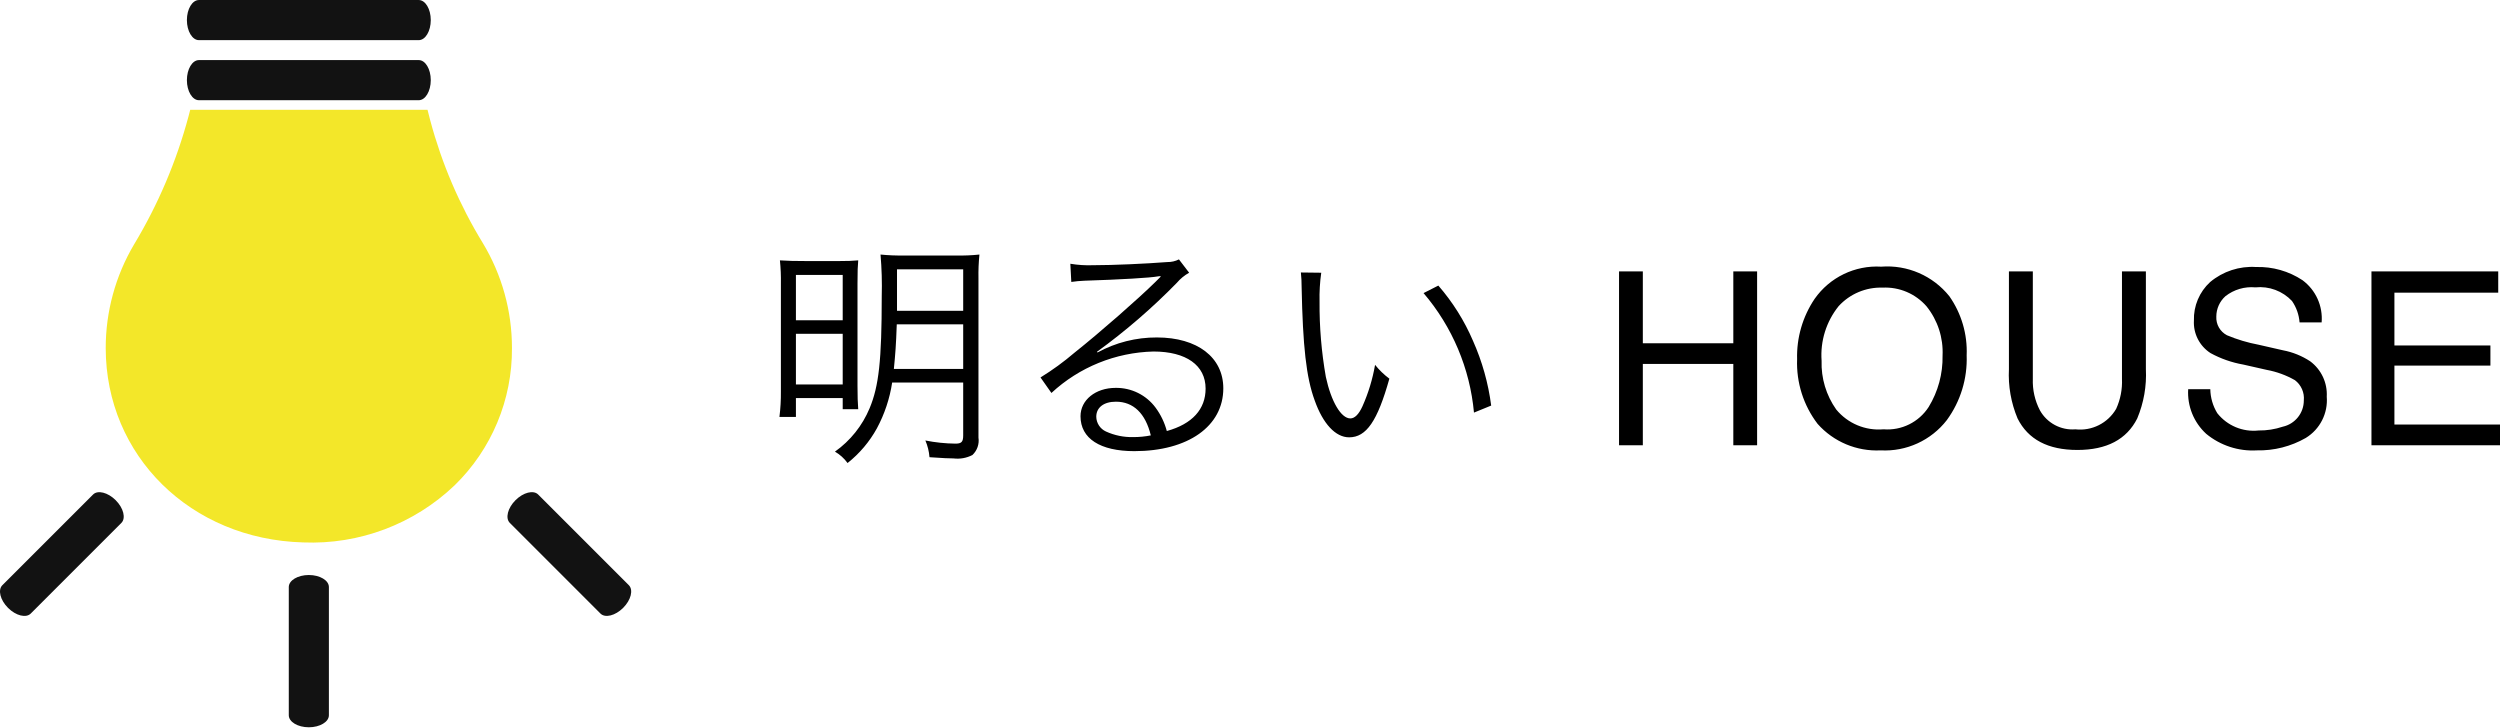
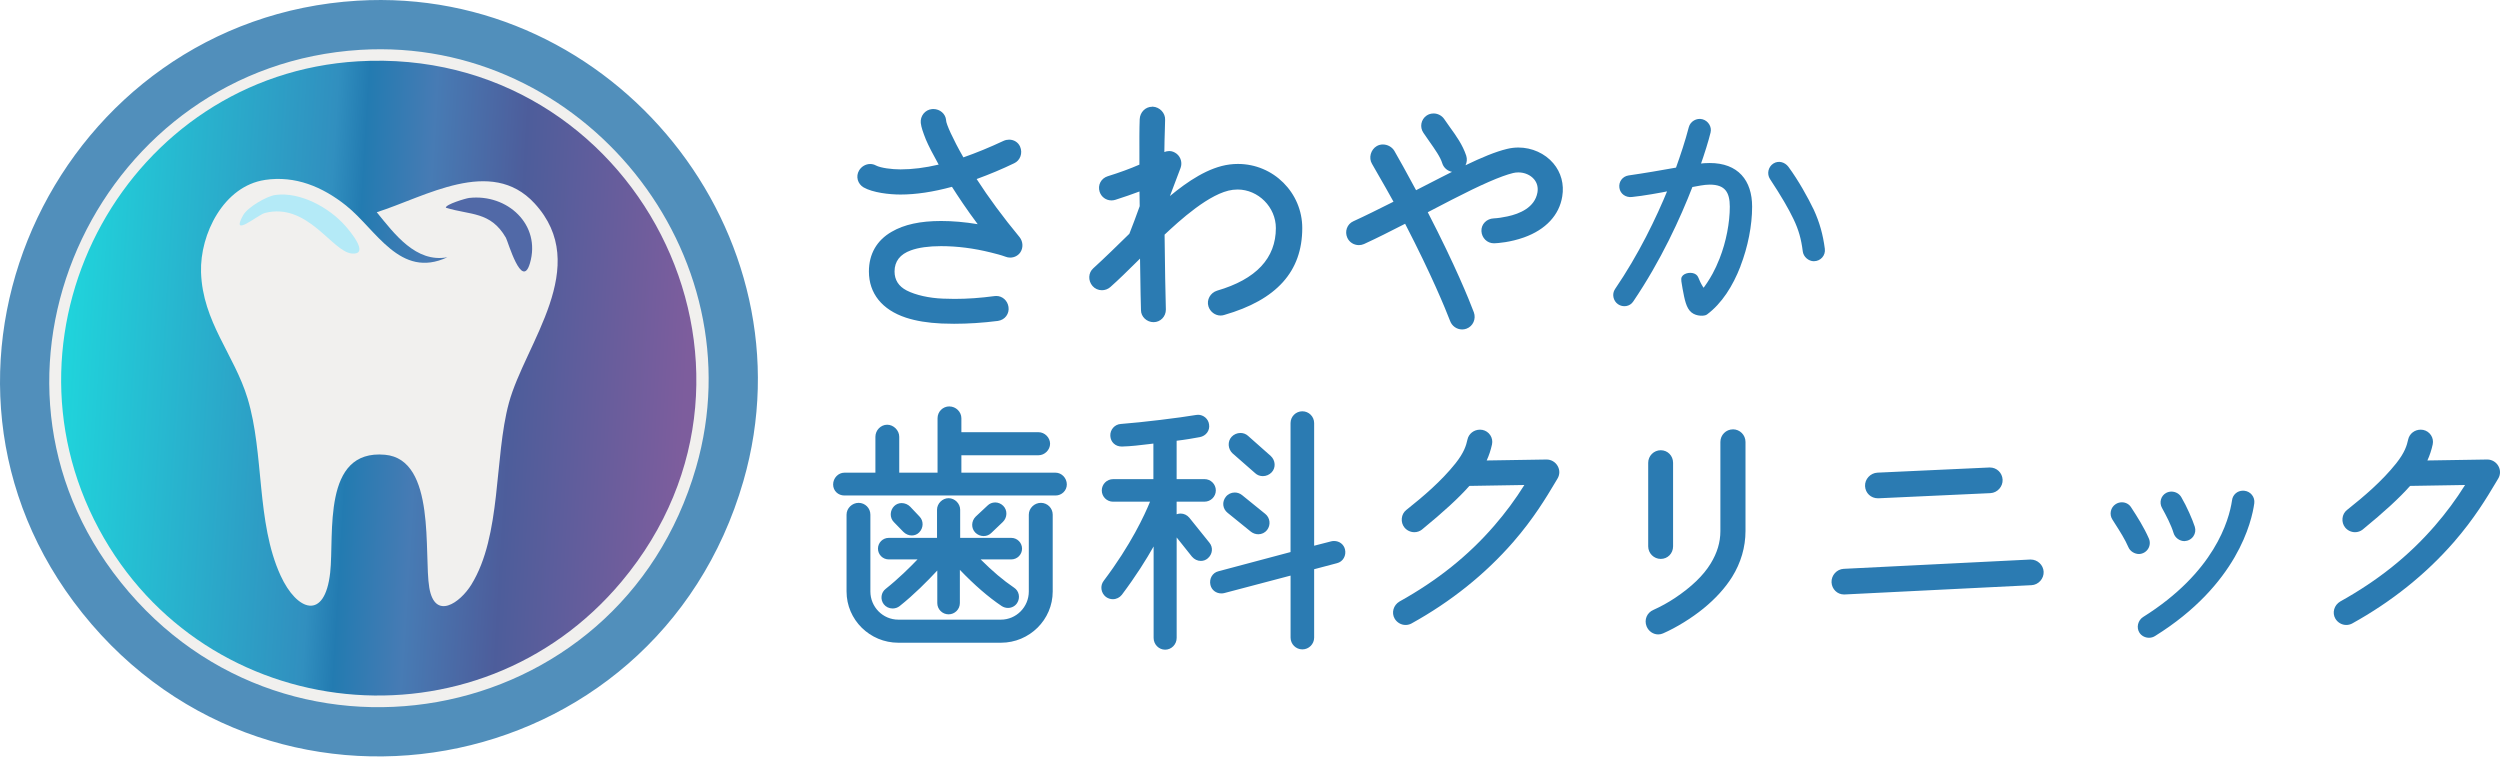
- <svg xmlns="http://www.w3.org/2000/svg" id="グループ_42" data-name="グループ 42" width="206.252" height="60" viewBox="0 0 206.252 60">
-   <g id="グループ_41" data-name="グループ 41" transform="translate(0)">
-     <g id="グループ_36" data-name="グループ 36" transform="translate(15.419 4.957)">
-       <path id="パス_27" data-name="パス 27" d="M42.591,20.667H60.725c.549,0,.993.741.993,1.655s-.444,1.655-.993,1.655H42.591c-.548,0-.993-.741-.993-1.655S42.043,20.667,42.591,20.667Z" transform="translate(-41.598 -20.667)" fill="#121212" />
-     </g>
-     <g id="グループ_37" data-name="グループ 37" transform="translate(15.419)">
-       <path id="パス_28" data-name="パス 28" d="M42.591,11.9H60.725c.549,0,.993.741.993,1.655s-.444,1.655-.993,1.655H42.591c-.548,0-.993-.741-.993-1.655S42.043,11.9,42.591,11.9Z" transform="translate(-41.598 -11.898)" fill="#121212" />
-     </g>
-     <path id="パス_29" data-name="パス 29" d="M36.722,29.4l-.136.523A41.073,41.073,0,0,1,32.093,40.5a16.744,16.744,0,0,0-2.342,8.569c.011,8.877,7.011,15.766,16.284,16.021a17.074,17.074,0,0,0,12.5-4.71A15.656,15.656,0,0,0,63.266,49.05a16.733,16.733,0,0,0-2.4-8.651A38.316,38.316,0,0,1,56.526,30.28L56.3,29.4" transform="translate(-21.029 -20.34)" fill="#f3e729" />
-     <g id="グループ_38" data-name="グループ 38" transform="translate(23.825 47.439)">
-       <path id="パス_30" data-name="パス 30" d="M58.121,99.782c.915,0,1.655.444,1.655.993v10.576c0,.548-.741.993-1.655.993s-1.654-.445-1.654-.993V100.775C56.466,100.226,57.208,99.782,58.121,99.782Z" transform="translate(-56.467 -99.782)" fill="#121212" />
-     </g>
-     <g id="グループ_39" data-name="グループ 39" transform="translate(0 40.605)">
-       <path id="パス_31" data-name="パス 31" d="M23.868,88.356c.647.647.856,1.485.469,1.873l-7.478,7.478c-.388.388-1.226.178-1.873-.468s-.855-1.484-.468-1.872L22,87.888C22.383,87.5,23.222,87.71,23.868,88.356Z" transform="translate(-14.323 -87.693)" fill="#121212" />
-     </g>
-     <g id="グループ_40" data-name="グループ 40" transform="translate(41.866 40.604)">
-       <path id="パス_32" data-name="パス 32" d="M89.043,88.356c.647-.647,1.485-.856,1.872-.468l7.479,7.479c.388.388.179,1.226-.469,1.872s-1.484.855-1.872.468l-7.478-7.479C88.187,89.84,88.4,89,89.043,88.356Z" transform="translate(-88.381 -87.693)" fill="#121212" />
-     </g>
-     <path id="パス_33" data-name="パス 33" d="M59.393,29.4" transform="translate(-33.914 -19.504)" fill="#231815" />
+ <svg xmlns="http://www.w3.org/2000/svg" id="_レイヤー_2" data-name="レイヤー 2" viewBox="0 0 761.56 230.43">
+   <defs>
+     <linearGradient id="_名称未設定グラデーション_2" x1="20.47" x2="208.59" y1="109.5" y2="120.78" data-name="名称未設定グラデーション 2" gradientUnits="userSpaceOnUse">
+       <stop offset="0" stop-color="#20d3db" />
+       <stop offset=".41" stop-color="#318fbf" />
+       <stop offset=".46" stop-color="#237bb1" />
+       <stop offset=".57" stop-color="#477bb4" />
+       <stop offset=".72" stop-color="#4d5d9b" />
+       <stop offset="1" stop-color="#7d5d9d" />
+     </linearGradient>
+     <style>.cls-7{fill:#2b7bb2}</style>
+   </defs>
+   <g id="_レイヤー_1-2" data-name="レイヤー 1">
+     <path d="M109.28 7.7c72.99-4.45 130.24 66.6 109.97 136.77-25.05 86.71-137.2 106.51-190.84 34.31-50.7-68.23-3.55-165.93 80.87-171.08" style="stroke:#518fbb;stroke-width:15px;fill:#f1f0ee;stroke-linecap:round;stroke-linejoin:round" />
+     <path d="M109.05 18.68c84.27-4.99 135.1 93.02 80.28 158.5-43.91 52.45-126.86 44.1-159.19-16.01-33.2-61.73 9.14-138.36 78.91-142.49" style="fill:url(#_名称未設定グラデーション_2)" />
+     <path d="M80.69 54.81c9.3-1.4 17.6 2.13 24.7 7.78 9.25 7.35 16.46 22.52 30.88 15.78-9.57 1.75-16.11-7.11-21.5-13.72 14.77-4.67 34.79-17.06 48.03-2.74 17.75 19.2-2.88 42.75-7.78 60.84-4.54 16.78-2.18 40.34-11.44 55.35-3.39 5.5-11.1 11.02-12.81.91s2.2-39.07-13.49-40.48c-19.27-1.74-15.42 24.26-16.7 35.91-1.62 14.72-10.1 11.79-15.1.91-7.47-16.26-4.94-37.1-10.06-53.98-4.05-13.35-13.7-23.31-14.18-38.42-.37-11.64 6.9-26.25 19.44-28.13Z" style="fill:#f1f0ee" />
+     <path d="M83.89 59.39c7.55-1.02 16.36 3.82 21.27 9.38 1.64 1.86 7.51 8.88 2.06 8.46-6.02-.46-13.44-15.69-26.53-12.35-2.15.55-10.61 7.84-6.63.69 1.33-2.4 7.12-5.81 9.83-6.18" style="fill:#b4eaf7" />
+     <path d="M142.9 60.3c11.66-1.33 21.99 8.14 18.53 19.9-2.45 8.32-6.71-6.72-7.32-7.78-4.69-8.09-10.81-6.82-18.3-9.15-.1-1.01 6.13-2.86 7.09-2.97" style="fill:#5169a7" />
+     <path d="M290.65 98.12c-1.27 0-2.54-.03-3.76-.08-4.17-.18-7.68-.76-10.74-1.75-7.06-2.33-10.95-7.15-10.95-13.59 0-5.12 2.31-9.15 6.69-11.67 3.7-2.16 8.54-3.21 14.78-3.21 3.84 0 7.98.4 12.32 1.18-3.83-5.04-6.79-9.56-8.77-12.67-5.81 1.61-11.15 2.43-15.88 2.43-3.38 0-8.29-.55-11.01-2.11a3.3 3.3 0 0 1-1.54-1.98 3.18 3.18 0 0 1 .34-2.48c.63-1.07 1.76-1.73 2.96-1.73.52 0 1.02.12 1.48.37 1.62.88 5.17 1.28 7.78 1.28 3.82 0 7.97-.55 12.36-1.63-1.96-3.47-3.33-6.13-4.18-8.12-.91-2.31-1.37-3.64-1.53-4.93-.09-.91.16-1.78.71-2.47a3.3 3.3 0 0 1 2.25-1.23c.12-.01.25-.02.37-.02 1.77 0 3.24 1.25 3.4 2.9 0 1.37 2.37 6.44 5.54 11.93 4.04-1.39 8.2-3.09 12.68-5.19.48-.21.98-.32 1.48-.32 1.28 0 2.38.7 2.88 1.83.76 1.72.05 3.7-1.59 4.43-3.81 1.84-7.72 3.48-11.94 4.99 3.71 5.82 8.24 11.96 13.45 18.27.93 1.21 1 2.87.18 4.06-.59.85-1.59 1.36-2.67 1.36-.42 0-.84-.08-1.22-.23-1.46-.54-3.04-.93-4.57-1.31-5.17-1.29-10.31-1.95-15.28-1.95-3.78 0-7 .45-9.33 1.3-2.43.87-5.33 2.77-5.33 6.91 0 2.78 1.34 4.88 3.97 6.23 2.79 1.43 7 2.38 11.26 2.54 1.16.05 2.34.08 3.52.08 3.95 0 7.96-.28 12.26-.86.16-.02.33-.04.49-.04 1.61 0 2.96 1.22 3.21 2.89.13.89-.08 1.76-.6 2.45-.51.68-1.29 1.13-2.18 1.26-4.55.58-9.02.87-13.3.87Z" class="cls-7" />
+     <path d="M284.32 34.21c1.45 0 2.76.99 2.9 2.45 0 1.57 2.75 7.23 5.81 12.49 3.93-1.34 8.25-3.06 13.12-5.34.41-.18.85-.27 1.27-.27 1.02 0 1.98.53 2.43 1.53.63 1.41.08 3.14-1.34 3.77-4.56 2.2-8.72 3.85-12.49 5.18 3.38 5.34 7.86 11.63 13.83 18.85.79 1.02.86 2.44.16 3.46-.51.73-1.38 1.14-2.26 1.14-.35 0-.7-.06-1.04-.2-1.49-.55-3.06-.94-4.63-1.34-5.03-1.26-10.21-1.96-15.4-1.96-3.93 0-7.15.47-9.5 1.34-3.3 1.18-5.66 3.53-5.66 7.38 0 3.14 1.65 5.34 4.24 6.68 2.91 1.49 7.15 2.44 11.47 2.59 1.18.05 2.36.08 3.54.08 4.13 0 8.23-.31 12.33-.86q.21-.03.42-.03c1.38 0 2.51 1.04 2.72 2.47.24 1.57-.79 2.91-2.36 3.14-4.34.55-8.83.86-13.23.86-1.25 0-2.5-.03-3.74-.08-3.54-.16-7.23-.63-10.6-1.73-6.21-2.04-10.6-6.28-10.6-13.12 0-4.87 2.2-8.8 6.44-11.23 3.77-2.2 8.72-3.14 14.53-3.14 4.56 0 9.11.55 13.51 1.41-4.01-5.18-7.15-9.9-9.74-13.98-6.68 1.89-12.02 2.51-16.1 2.51-2.99 0-8.01-.47-10.76-2.04-1.34-.79-1.81-2.44-1.02-3.77.55-.94 1.53-1.49 2.52-1.49.42 0 .85.1 1.25.31 1.89 1.02 5.81 1.34 8.01 1.34 3.22 0 7.62-.39 13.12-1.81-1.96-3.46-3.54-6.44-4.48-8.64-.86-2.2-1.34-3.54-1.49-4.79-.16-1.57.94-2.98 2.51-3.14.11-.01.21-.02.32-.02m-.01-1c-.14 0-.28 0-.42.02-1.03.1-1.95.61-2.59 1.41-.63.8-.92 1.8-.82 2.82.17 1.37.64 2.72 1.56 5.06.82 1.92 2.1 4.41 3.89 7.62-4.11.97-8.01 1.46-11.6 1.46-2.63 0-6.06-.42-7.54-1.21-.54-.29-1.12-.43-1.72-.43-1.37 0-2.67.76-3.39 1.98-.52.88-.65 1.89-.39 2.86.26.95.89 1.76 1.76 2.28 2.82 1.61 7.83 2.18 11.27 2.18 4.67 0 9.94-.79 15.66-2.35 1.84 2.89 4.48 6.89 7.84 11.38-3.91-.65-7.66-.97-11.16-.97-6.34 0-11.25 1.07-15.04 3.28-4.54 2.6-6.94 6.79-6.94 12.1 0 6.68 4.01 11.67 11.29 14.07 3.1 1.01 6.66 1.59 10.87 1.78 1.23.05 2.5.08 3.78.08 4.3 0 8.8-.29 13.36-.87 1.05-.16 1.94-.67 2.53-1.46.6-.8.85-1.8.69-2.82-.29-1.92-1.85-3.32-3.71-3.32-.19 0-.38.01-.57.04-4.26.57-8.25.85-12.18.85-1.17 0-2.34-.03-3.49-.08-4.19-.15-8.32-1.08-11.06-2.48-2.45-1.26-3.7-3.21-3.7-5.79 0-3.09 1.68-5.26 4.99-6.44 2.28-.84 5.45-1.28 9.17-1.28 4.92 0 10.02.65 15.15 1.93 1.52.38 3.09.77 4.53 1.3.42.17.9.26 1.38.26 1.25 0 2.4-.59 3.08-1.57.94-1.36.87-3.27-.19-4.63-5.07-6.13-9.46-12.08-13.1-17.73 4-1.46 7.75-3.03 11.41-4.8 1.86-.83 2.69-3.11 1.82-5.08-.58-1.31-1.86-2.12-3.34-2.12-.57 0-1.14.12-1.67.36-4.34 2.03-8.36 3.68-12.26 5.04-3.26-5.7-5.27-10.24-5.27-11.28v-.1c-.19-1.91-1.87-3.35-3.9-3.35ZM351.4 97.65c-1.8 0-3.33-1.45-3.33-3.17-.02-.74-.21-7.38-.3-16.89-.63.62-1.25 1.23-1.87 1.85-2.77 2.74-5.38 5.32-7.99 7.64-.62.54-1.42.84-2.24.84-.96 0-1.86-.41-2.48-1.12-1.24-1.43-1.14-3.54.21-4.71 3.45-3.13 7.31-6.92 11.06-10.59a261 261 0 0 0 3.22-8.6c0-.99-.02-1.98-.04-2.97-.02-.78-.03-1.55-.04-2.33-2.33.94-5.01 1.82-7.99 2.79-.34.11-.68.16-1.03.16-1.44 0-2.7-.92-3.13-2.29-.27-.85-.2-1.73.2-2.49s1.08-1.32 1.93-1.59c3.74-1.16 7.19-2.43 10.02-3.69v-3.57c-.01-3.81-.03-7.4.09-10.58.09-1.86 1.53-3.31 3.27-3.31h.16c1.88.1 3.39 1.71 3.3 3.51-.02.98-.05 2.01-.08 3.06-.07 2.41-.14 4.89-.15 7.53.65-.34 1.31-.59 2.01-.59s1.34.24 1.96.73c1.09.91 1.49 2.39 1.02 3.7l-3.93 10.4c5.56-4.78 12.5-9.87 19.42-10.75.81-.1 1.63-.16 2.44-.16 10.53 0 19.09 8.54 19.09 19.03 0 12.96-7.67 21.47-23.46 26.01-.29.09-.61.14-.93.14-1.44 0-2.77-1-3.22-2.43-.54-1.72.48-3.59 2.29-4.16 12.12-3.53 18.27-10.11 18.27-19.55 0-6.75-5.46-12.24-12.17-12.24-.49 0-1 .03-1.49.09-7.23.87-16.94 9.91-21.24 13.94.07 9.83.28 18.46.37 22.15l.02.87c0 1.88-1.43 3.34-3.25 3.34Z" class="cls-7" />
+     <path d="M350.95 33.52h.13c1.57.08 2.91 1.41 2.83 2.99-.08 3.46-.24 7.31-.24 11.47.82-.48 1.65-.94 2.51-.94.53 0 1.08.17 1.65.63.94.79 1.26 2.04.86 3.14l-4.63 12.25c5.5-4.87 13.2-11 20.66-11.94.8-.1 1.59-.15 2.38-.15 10.08 0 18.59 8.18 18.59 18.53 0 15.08-10.53 21.92-23.09 25.53-.26.08-.53.12-.79.12-1.22 0-2.36-.86-2.75-2.09-.47-1.49.47-3.06 1.96-3.54 9.98-2.91 18.62-8.64 18.62-20.03 0-7.02-5.78-12.74-12.66-12.74-.51 0-1.03.03-1.55.1-7.23.86-16.58 9.43-21.68 14.22.08 10.76.31 19.95.39 23.25 0 1.57-1.18 2.83-2.75 2.83s-2.83-1.18-2.83-2.67c-.08-2.75-.24-9.58-.31-18.07-3.69 3.61-7.23 7.23-10.68 10.29-.55.47-1.23.71-1.91.71-.78 0-1.55-.32-2.1-.95-1.02-1.18-1.02-2.98.16-4.01 3.46-3.14 7.23-6.83 11.16-10.68.79-1.96 2.28-5.89 3.3-8.8 0-2.04-.08-4.08-.08-6.13-2.43 1.02-5.26 1.96-8.64 3.06-.29.09-.59.14-.88.14-1.19 0-2.28-.74-2.66-1.94-.47-1.49.31-2.98 1.81-3.46 4.32-1.34 7.78-2.67 10.37-3.85 0-5.18-.08-10.21.08-14.45.08-1.53 1.27-2.83 2.77-2.83m0-.99c-2.01 0-3.67 1.66-3.77 3.78-.12 3.2-.1 6.8-.09 10.61v3.24c-2.75 1.21-6.08 2.43-9.66 3.54-.98.31-1.77.96-2.23 1.84s-.54 1.9-.23 2.88c.5 1.58 1.95 2.64 3.61 2.64.4 0 .79-.06 1.18-.18 2.71-.88 5.17-1.7 7.35-2.54 0 .54.02 1.07.03 1.61.02.96.04 1.92.04 2.87-.95 2.68-2.33 6.35-3.15 8.4-3.72 3.64-7.55 7.39-10.98 10.51-1.54 1.34-1.66 3.77-.24 5.4.71.82 1.75 1.29 2.86 1.29.94 0 1.85-.34 2.56-.96 2.63-2.33 5.25-4.92 8.02-7.66.34-.34.69-.68 1.03-1.02.1 8.88.27 15.01.29 15.73 0 1.96 1.75 3.64 3.83 3.64s3.75-1.68 3.75-3.83l-.02-.9c-.09-3.67-.29-12.19-.37-21.93 4.34-4.07 13.81-12.82 20.8-13.66.48-.06.96-.09 1.43-.09 6.32 0 11.67 5.38 11.67 11.74 0 9.19-6.02 15.61-17.9 19.07-2.09.66-3.26 2.81-2.64 4.8.52 1.64 2.04 2.78 3.7 2.78.37 0 .74-.06 1.09-.17 16-4.6 23.79-13.27 23.79-26.48 0-10.77-8.79-19.53-19.59-19.53-.83 0-1.68.05-2.51.16-6.44.81-12.87 5.19-18.21 9.62l3.25-8.59c.55-1.53.08-3.23-1.16-4.26-.73-.57-1.49-.86-2.29-.86-.53 0-1.02.12-1.5.3.02-2.34.08-4.57.15-6.73.03-1.06.06-2.08.08-3.08.1-2.05-1.63-3.9-3.78-4.01h-.18ZM445.39 99.87c-1.41 0-2.69-.9-3.18-2.23-1.44-3.74-5.67-14.15-13.96-30.14l-1.12.57c-3.8 1.94-7.72 3.94-11.81 5.81-.43.19-.89.29-1.36.29-1.34 0-2.54-.77-3.07-1.95-.36-.81-.4-1.7-.11-2.51.29-.83.9-1.48 1.7-1.84 3.83-1.75 7.66-3.67 11.36-5.52l1.35-.68c-1.54-2.83-3.23-5.77-5.01-8.87l-1.81-3.16c-.91-1.55-.32-3.75 1.28-4.69.48-.28 1.04-.43 1.63-.43 1.25 0 2.46.67 3.07 1.71 1.86 3.21 3.54 6.31 5.17 9.31.57 1.04 1.12 2.07 1.68 3.08 2.68-1.41 5.31-2.76 7.82-4.02 8.22-4.19 14.93-7.5 20.22-8.76 1.08-.26 2.2-.39 3.31-.39 3.97 0 7.8 1.73 10.25 4.63 2.27 2.68 3.2 6.12 2.6 9.69-.87 5.5-4.89 9.8-11.32 12.09-3.28 1.17-6.73 1.68-8.87 1.76h-.16c-1.74 0-3.18-1.41-3.27-3.22-.04-.89.28-1.73.9-2.35.6-.6 1.42-.96 2.32-1 1.34-.07 2.79-.28 4.32-.62 3.87-.83 8.65-2.83 9.51-7.69.29-1.68-.11-3.22-1.14-4.45-1.19-1.41-3.12-2.25-5.16-2.25-.58 0-1.17.07-1.73.21-3.7.91-9.86 3.59-18.82 8.21l-7.72 4.01c8.58 16.56 12.82 27.09 14.25 30.87.65 1.76-.22 3.7-1.94 4.34-.37.14-.76.21-1.15.21Zm-2.38-47.96c-1.44 0-2.74-.94-3.16-2.29-.58-1.96-2.27-4.36-4.06-6.9-.58-.83-1.19-1.68-1.77-2.56-.49-.71-.68-1.58-.52-2.44s.64-1.61 1.36-2.1a3.16 3.16 0 0 1 1.8-.55c1.12 0 2.2.56 2.82 1.47.55.82 1.14 1.65 1.75 2.49 1.88 2.61 3.83 5.3 4.91 8.56.56 1.79-.37 3.61-2.13 4.17-.32.11-.65.16-1 .16Z" class="cls-7" />
+     <path d="M436.66 35.57c.93 0 1.86.45 2.41 1.25 2.2 3.3 5.18 6.68 6.6 10.92.47 1.49-.31 3.06-1.81 3.53-.28.09-.56.14-.85.14-1.17 0-2.31-.74-2.69-1.94-.79-2.67-3.46-5.97-5.89-9.58-.86-1.26-.55-2.98.71-3.85.46-.31.99-.46 1.52-.46m-15.39 9.44c1.04 0 2.1.55 2.63 1.46 2.59 4.48 4.87 8.8 7.07 12.8 2.83-1.49 5.58-2.91 8.25-4.24 8.01-4.08 14.85-7.46 20.11-8.72 1.07-.26 2.14-.38 3.19-.38 7.29 0 13.67 5.91 12.36 13.73-.94 5.97-5.5 9.74-11 11.7-3.3 1.18-6.68 1.65-8.72 1.73h-.14c-1.51 0-2.69-1.23-2.77-2.75-.08-1.57 1.18-2.75 2.75-2.83 1.49-.08 2.98-.31 4.4-.63 4.4-.94 9.03-3.22 9.9-8.09.75-4.35-2.86-7.29-6.79-7.29-.61 0-1.23.07-1.85.22-4.16 1.02-11 4.16-18.93 8.25l-8.17 4.24c7.31 14.06 12.02 24.82 14.45 31.26.55 1.49-.16 3.14-1.65 3.69-.32.12-.65.18-.98.18-1.18 0-2.28-.74-2.71-1.9-2.36-6.13-6.99-16.73-14.22-30.64-4.32 2.2-8.72 4.48-13.35 6.6-.37.17-.77.24-1.16.24-1.09 0-2.15-.62-2.62-1.66-.63-1.41-.08-3.06 1.33-3.69 4.48-2.04 8.96-4.32 13.2-6.44-2.12-3.93-4.56-8.09-7.07-12.49-.79-1.34-.24-3.22 1.1-4.01.42-.25.89-.36 1.37-.36m15.41-10.43c-.76 0-1.48.22-2.09.64a3.767 3.767 0 0 0-.97 5.24c.58.87 1.19 1.72 1.77 2.56 1.77 2.51 3.43 4.87 3.98 6.74.43 1.36 1.6 2.35 2.97 2.6-1.15.58-2.34 1.18-3.56 1.8a446 446 0 0 0-7.39 3.79c-.47-.87-.95-1.75-1.44-2.65-1.63-3-3.31-6.11-5.17-9.32-.7-1.19-2.08-1.96-3.5-1.96-.67 0-1.32.17-1.88.5-1.83 1.07-2.51 3.59-1.45 5.37.6 1.06 1.21 2.11 1.8 3.15 1.69 2.93 3.29 5.72 4.76 8.41l-.89.45c-3.7 1.85-7.52 3.77-11.35 5.52-.92.41-1.62 1.17-1.96 2.13-.33.93-.28 1.95.13 2.88.61 1.37 1.99 2.25 3.53 2.25a3.8 3.8 0 0 0 1.56-.33c4.11-1.88 8.04-3.89 11.84-5.83l.68-.35c8.13 15.72 12.29 25.94 13.72 29.65a3.91 3.91 0 0 0 3.65 2.55c.45 0 .9-.08 1.33-.24 1.98-.73 2.98-2.96 2.24-4.98-1.42-3.76-5.6-14.16-14.04-30.49l7.28-3.78c8.92-4.59 15.04-7.27 18.71-8.16a6.6 6.6 0 0 1 1.61-.19c1.9 0 3.68.78 4.78 2.08.94 1.11 1.29 2.51 1.03 4.04-.81 4.58-5.41 6.49-9.12 7.28-1.5.33-2.93.54-4.24.61-1.02.05-1.96.46-2.65 1.15-.73.73-1.1 1.7-1.05 2.73.1 2.08 1.76 3.7 3.77 3.7h.19c1.04-.04 4.81-.29 9.01-1.79 6.61-2.36 10.75-6.8 11.65-12.49.62-3.7-.35-7.29-2.72-10.09-2.55-3.01-6.52-4.8-10.63-4.8-1.15 0-2.3.14-3.42.41-3.59.86-7.81 2.64-12.7 4.99.43-.86.54-1.89.22-2.91-1.11-3.34-3.08-6.07-4.99-8.71-.62-.85-1.2-1.66-1.73-2.47-.72-1.05-1.96-1.69-3.24-1.69Z" class="cls-7" />
+     <path d="M529.71 80.97c-2.28 5.89-5.58 11.15-10.05 14.45-.46.34-2.66.52-4.08-.63-1.46-1.17-1.94-3.75-2.49-6.7-.02-.08-.03-.16-.04-.2-.35-1.93-.52-2.89-.3-3.31.51-.97 2.57-1.31 3.61-.55.52.38.52.83 1.14 2.1.51 1.06 1.06 1.87 1.44 2.39.95-1.23 2.09-2.88 3.21-4.93.74-1.35 1.42-2.83 2.15-4.67 2.04-5.18 3.14-11.08 3.14-15.95 0-4.56-1.57-7.23-6.6-7.23-1.88 0-3.77.47-5.66.79-3.77 9.74-9.66 22.62-18.07 35.03-.86 1.34-2.67 1.57-3.93.71s-1.65-2.67-.79-3.93c7.23-10.6 12.57-21.68 16.26-30.71-2.59.55-8.33 1.57-11.63 1.89-1.57.16-2.99-.79-3.22-2.36-.24-1.57.79-2.98 2.36-3.22 4.95-.71 9.9-1.57 14.77-2.44 1.49-4.16 2.91-8.41 4.01-12.65.39-1.49 2.04-2.44 3.53-2.04 1.49.39 2.51 1.96 2.12 3.46-.63 2.59-1.81 6.36-3.14 10.13a22.4 22.4 0 0 1 3.38-.24c8.33 0 12.41 5.03 12.41 12.8 0 5.66-1.26 12.1-3.54 17.99Zm22.86-1.89c-1.41 0-2.75-1.18-2.91-2.59-.47-3.77-1.26-6.6-2.83-9.9s-3.77-7.07-7.23-12.33c-.86-1.33-.47-3.14.86-4.01 1.33-.86 2.98-.39 3.93.86 3.06 4.16 5.89 9.27 7.7 13.04 1.73 3.77 2.75 7.46 3.3 11.7.24 1.73-1.1 3.22-2.83 3.22Z" style="stroke-linecap:round;stroke-linejoin:round;stroke:#2b7bb2;fill:#2b7bb2" />
+     <path d="M273.63 195.29c-8.42 0-15.27-6.78-15.27-15.11v-23.41c0-1.68 1.45-3.09 3.17-3.09s3.09 1.42 3.09 3.09v23.41c0 5.01 4.04 9.08 9 9.08h31.26c4.96 0 9-4.07 9-9.08v-23.41c0-1.68 1.45-3.09 3.17-3.09s3.09 1.42 3.09 3.09v23.41c0 8.33-6.85 15.11-15.27 15.11h-31.26Zm15.32-8.64c-1.62 0-2.94-1.32-2.94-2.93v-11.2c-3.08 3.36-7.44 7.88-12.31 11.75-.51.39-1.15.6-1.8.6-.91 0-1.76-.41-2.28-1.08-.46-.6-.67-1.38-.58-2.14.1-.75.47-1.41 1.06-1.86 4.42-3.51 8.46-7.63 10.55-9.87h-9.93c-1.53 0-2.78-1.25-2.78-2.78s1.25-2.78 2.78-2.78h15.21v-9.08c0-1.61 1.41-3.01 3.01-3.01s3.01 1.41 3.01 3.01v9.08h16.07c1.53 0 2.78 1.25 2.78 2.78s-1.25 2.78-2.78 2.78H297.5c3.94 4.03 7.5 7.08 11.12 9.53 1.29.83 1.64 2.62.77 3.98-.51.79-1.39 1.26-2.36 1.26-.58 0-1.14-.17-1.63-.48-4.28-2.87-8.83-6.86-13.53-11.87v11.37c0 1.62-1.32 2.93-2.94 2.93Zm10.68-23.84c-.8 0-1.59-.33-2.16-.89s-.84-1.29-.81-2.1c.02-.78.34-1.51.89-2.07l3.62-3.39c.51-.51 1.21-.8 1.96-.8s1.55.33 2.12.89c.55.55.84 1.29.81 2.1-.02.78-.34 1.52-.89 2.07l-3.54 3.39c-.52.52-1.23.81-2 .81Zm-21.88-.19c-.8 0-1.6-.34-2.19-.94l-2.91-2.99c-.54-.54-.83-1.29-.81-2.09.02-.78.34-1.51.89-2.07.5-.5 1.19-.78 1.93-.78.83 0 1.64.34 2.24.94l2.84 3c.54.54.83 1.29.8 2.09-.02.78-.34 1.51-.89 2.07-.5.5-1.17.78-1.89.78Zm-20.53-12.18c-1.65 0-2.93-1.25-2.93-2.86s1.37-3.09 2.93-3.09h9.95v-11.44c0-1.72 1.42-3.17 3.09-3.17s3.17 1.48 3.17 3.17v11.44h12.67v-17.1c0-1.68 1.42-3.09 3.09-3.09s3.17 1.42 3.17 3.09v4.76h24.01c1.61 0 3.01 1.41 3.01 3.01s-1.41 3.01-3.01 3.01h-24.01v6.31h29.19c1.56 0 2.93 1.44 2.93 3.09s-1.29 2.86-2.93 2.86h-64.33Z" class="cls-7" />
+     <path d="M289.19 124.8c1.41 0 2.67 1.18 2.67 2.59v5.26h24.51c1.33 0 2.51 1.18 2.51 2.51s-1.18 2.51-2.51 2.51h-24.51v7.31h29.69c1.33 0 2.43 1.26 2.43 2.59s-1.1 2.36-2.43 2.36h-64.33c-1.33 0-2.43-1.02-2.43-2.36s1.1-2.59 2.43-2.59h10.45v-11.94c0-1.41 1.18-2.67 2.59-2.67s2.67 1.26 2.67 2.67v11.94h13.67v-17.6c0-1.41 1.18-2.59 2.59-2.59m-.24 27.97c1.33 0 2.51 1.18 2.51 2.51v9.58h16.57a2.279 2.279 0 1 1 0 4.56h-11.7c3.69 3.85 7.62 7.46 12.02 10.45 1.1.71 1.33 2.2.63 3.3-.44.68-1.18 1.03-1.94 1.03-.47 0-.94-.13-1.36-.4-6.21-4.16-11.63-9.82-14.3-12.73v12.65c0 1.33-1.1 2.43-2.44 2.43s-2.44-1.1-2.44-2.43v-12.49c-2.28 2.51-7.38 8.09-13.12 12.65-.43.33-.96.5-1.49.5-.72 0-1.43-.3-1.88-.89-.79-1.02-.63-2.51.39-3.3 4.56-3.61 8.88-8.01 11.39-10.76h-11.08a2.279 2.279 0 1 1 0-4.56h15.71v-9.58c0-1.33 1.18-2.51 2.51-2.51m14.2 1.29c.63 0 1.27.26 1.76.75.94.94.86 2.51-.08 3.46l-3.53 3.38c-.45.45-1.05.67-1.65.67-.65 0-1.32-.26-1.81-.75-.94-.94-.86-2.51.08-3.46l3.61-3.38c.45-.45 1.03-.67 1.61-.67m13.95.12c1.41 0 2.59 1.18 2.59 2.59v23.41c0 8.09-6.68 14.61-14.77 14.61h-31.26c-8.09 0-14.77-6.52-14.77-14.61v-23.41c0-1.41 1.26-2.59 2.67-2.59s2.59 1.18 2.59 2.59v23.41c0 5.26 4.24 9.58 9.5 9.58h31.26c5.26 0 9.5-4.32 9.5-9.58v-23.41c0-1.41 1.26-2.59 2.67-2.59m-42.39.07c.68 0 1.37.28 1.88.79l2.83 2.99c.94.94.86 2.51-.08 3.46-.43.43-.98.63-1.54.63-.66 0-1.33-.28-1.84-.79l-2.91-2.99c-.94-.94-.86-2.51.08-3.46.43-.43 1-.63 1.57-.63m14.54-30.45c-1.98 0-3.59 1.61-3.59 3.59v16.6h-11.67v-10.94c0-1.95-1.72-3.67-3.67-3.67s-3.59 1.68-3.59 3.67v10.94h-9.45c-1.86 0-3.43 1.64-3.43 3.59s1.54 3.36 3.43 3.36h64.33c1.89 0 3.43-1.51 3.43-3.36 0-1.95-1.57-3.59-3.43-3.59h-28.69v-5.31h23.51c1.87 0 3.51-1.64 3.51-3.51s-1.64-3.51-3.51-3.51h-23.51v-4.26c0-1.95-1.68-3.59-3.67-3.59Zm-.24 27.96c-1.87 0-3.51 1.64-3.51 3.51v8.58h-14.71c-1.81 0-3.28 1.47-3.28 3.28s1.47 3.28 3.28 3.28h8.77c-2.22 2.32-5.81 5.89-9.71 8.98a3.24 3.24 0 0 0-1.24 2.18c-.12.89.13 1.81.68 2.51.62.8 1.62 1.28 2.68 1.28.77 0 1.51-.25 2.1-.7 4.46-3.54 8.49-7.62 11.51-10.87v9.92c0 1.89 1.54 3.43 3.44 3.43s3.44-1.54 3.44-3.43v-10.12c4.42 4.61 8.7 8.32 12.74 11.03.59.38 1.25.57 1.92.57 1.14 0 2.18-.56 2.78-1.49 1.02-1.59.61-3.69-.93-4.68-3.32-2.25-6.59-5.02-10.18-8.61h9.33c1.81 0 3.28-1.47 3.28-3.28s-1.47-3.28-3.28-3.28h-15.57v-8.58c0-1.87-1.64-3.51-3.51-3.51Zm14.18 1.3c-.88 0-1.7.34-2.32.96l-3.59 3.35c-1.39 1.39-1.42 3.57-.1 4.89.66.66 1.58 1.04 2.51 1.04s1.74-.34 2.36-.96l3.52-3.36c.66-.66 1.03-1.51 1.06-2.42.03-.94-.31-1.82-.96-2.47a3.53 3.53 0 0 0-2.47-1.04Zm13.94.12c-1.99 0-3.67 1.65-3.67 3.59v23.41c0 4.73-3.82 8.58-8.5 8.58h-31.26c-4.69 0-8.5-3.85-8.5-8.58v-23.41c0-1.98-1.61-3.59-3.59-3.59s-3.67 1.65-3.67 3.59v23.41c0 8.61 7.07 15.61 15.77 15.61h31.26c8.69 0 15.77-7 15.77-15.61v-23.41c0-1.98-1.61-3.59-3.59-3.59Zm-42.41.07c-.87 0-1.68.33-2.28.93-.64.64-1.01 1.49-1.04 2.4-.03.94.31 1.82.96 2.47l2.9 2.98c.7.7 1.63 1.09 2.56 1.09.85 0 1.65-.33 2.24-.93 1.36-1.36 1.4-3.55.08-4.87l-2.81-2.97a3.7 3.7 0 0 0-2.61-1.1M354.93 197.41c-1.66 0-3.01-1.39-3.01-3.09v-29.8c-2.2 4.06-5.64 9.78-10.57 16.35a2.98 2.98 0 0 1-2.35 1.16c-.64 0-1.26-.2-1.8-.58-1.34-1.05-1.59-2.96-.57-4.25 8.84-11.72 13.06-21.34 14.44-24.88h-12c-1.62 0-2.94-1.32-2.94-2.93s1.32-2.94 2.94-2.94h12.78v-11.9c-.61.07-1.22.15-1.84.22-2.72.33-5.54.68-8.17.74h-.18c-1.61 0-2.84-1.16-2.93-2.75a2.95 2.95 0 0 1 2.75-3.12c6.46-.48 18.03-1.91 22.96-2.74.18-.03.35-.04.51-.04 1.47 0 2.72 1.08 2.9 2.51.27 1.55-.8 3.01-2.45 3.3-1.73.33-5.04.88-7.44 1.14v12.64h9c1.62 0 2.94 1.32 2.94 2.94s-1.32 2.93-2.94 2.93h-9v5.17c.48-.35 1.07-.55 1.7-.55.87 0 1.7.39 2.27 1.08l6.13 7.63c1.01 1.2.82 2.99-.46 4.07-.5.42-1.11.65-1.77.65-.88 0-1.72-.4-2.31-1.1l-5.56-6.98v32.03c0 1.71-1.35 3.09-3.01 3.09Zm41.79-.08c-1.68 0-3.09-1.42-3.09-3.09V174.7l-20.82 5.49c-.26.06-.51.09-.76.09-1.39 0-2.53-.88-2.84-2.19-.39-1.64.54-3.22 2.1-3.59l22.32-5.95v-39.68c0-1.68 1.42-3.09 3.09-3.09s3.09 1.42 3.09 3.09v38l5.82-1.49q.39-.09.75-.09c1.39 0 2.53.88 2.84 2.19.18.78.08 1.57-.3 2.24-.39.69-1.03 1.17-1.8 1.35l-7.31 1.94v21.22c0 1.68-1.42 3.09-3.09 3.09Zm-13.42-35.08c-.7 0-1.4-.25-1.97-.69l-7.08-5.74c-.63-.5-1.03-1.2-1.12-1.97s.14-1.54.64-2.18c.57-.72 1.42-1.14 2.34-1.14.68 0 1.35.24 1.9.66l7.08 5.74c.63.5 1.03 1.21 1.11 2.01.09.79-.14 1.58-.64 2.22-.55.69-1.37 1.09-2.27 1.09Zm1.4-17.71c-.75 0-1.45-.27-1.98-.76l-6.9-6.04c-1.25-1.16-1.37-3.14-.27-4.33.6-.65 1.45-1.02 2.34-1.02.75 0 1.45.27 1.98.76l6.91 6.12c1.25 1.16 1.37 3.06.27 4.25-.6.65-1.45 1.02-2.34 1.02Z" class="cls-7" />
+     <path d="M396.72 126.29c1.41 0 2.59 1.18 2.59 2.59v38.65l6.44-1.65c.21-.05.42-.07.63-.07 1.1 0 2.09.68 2.35 1.8.31 1.33-.39 2.67-1.73 2.99l-7.7 2.04v21.6c0 1.41-1.18 2.59-2.59 2.59s-2.59-1.18-2.59-2.59v-20.19l-21.44 5.66c-.21.05-.42.07-.63.07-1.1 0-2.09-.68-2.35-1.8-.31-1.34.39-2.67 1.73-2.99l22.7-6.05v-40.06c0-1.41 1.18-2.59 2.59-2.59m-31.78 1.07c1.29 0 2.26.94 2.4 2.08.24 1.34-.71 2.51-2.04 2.75-1.65.31-5.34.94-7.86 1.18v13.59h9.5c1.33 0 2.44 1.1 2.44 2.44s-1.1 2.43-2.44 2.43h-9.5v7.07a2.37 2.37 0 0 1 2.2-1.45c.68 0 1.38.29 1.89.9l6.13 7.62c.86 1.02.63 2.51-.39 3.38-.43.36-.94.53-1.45.53-.71 0-1.43-.33-1.93-.92l-6.44-8.09v33.46c0 1.41-1.1 2.59-2.51 2.59s-2.51-1.18-2.51-2.59v-31.81c-2.51 4.87-6.28 11.15-11.47 18.07-.5.64-1.22.96-1.95.96-.52 0-1.05-.16-1.5-.49-1.1-.86-1.33-2.44-.47-3.54 9.19-12.18 13.51-22.31 14.77-25.69h-12.73c-1.34 0-2.44-1.1-2.44-2.43s1.1-2.44 2.44-2.44h13.28V134c-3.46.39-7.15.94-10.53 1.02h-.16c-1.33 0-2.35-.92-2.43-2.28-.08-1.34.94-2.51 2.28-2.59 6.36-.47 17.91-1.88 23.02-2.75.15-.02.29-.03.43-.03m12.91 5.52c.59 0 1.18.2 1.64.63l6.91 6.13c1.02.94 1.18 2.51.24 3.54-.52.56-1.25.86-1.97.86-.59 0-1.18-.2-1.64-.63l-6.91-6.05c-1.02-.94-1.18-2.59-.24-3.61.52-.56 1.25-.86 1.97-.86m-1.75 18.13c.55 0 1.11.18 1.59.55l7.07 5.73c1.1.86 1.26 2.43.39 3.53-.48.61-1.16.9-1.87.9-.58 0-1.17-.2-1.66-.59l-7.07-5.73c-1.1-.86-1.26-2.36-.39-3.46.49-.63 1.21-.95 1.95-.95m20.58-25.72c-1.98 0-3.59 1.61-3.59 3.59v39.29l-21.96 5.85c-1.81.43-2.89 2.26-2.44 4.18.36 1.54 1.7 2.57 3.33 2.57.29 0 .58-.03.86-.1l20.22-5.33v18.89c0 1.98 1.61 3.59 3.59 3.59s3.59-1.61 3.59-3.59V173.4l6.95-1.84a3.24 3.24 0 0 0 2.1-1.59c.44-.77.56-1.7.35-2.6-.36-1.54-1.7-2.57-3.33-2.57-.29 0-.58.03-.86.1l-5.21 1.34v-37.36c0-1.98-1.61-3.59-3.59-3.59Zm-31.78 1.07c-.19 0-.39.02-.58.05-4.93.84-16.48 2.26-22.93 2.74-1.87.11-3.31 1.75-3.2 3.65.1 1.87 1.54 3.22 3.43 3.22h.22c2.62-.06 5.45-.41 8.19-.74.43-.05.86-.1 1.28-.16v10.84h-12.28c-1.89 0-3.44 1.54-3.44 3.44s1.54 3.43 3.44 3.43h11.26c-1.61 3.96-5.81 13.1-14.1 24.08-1.18 1.5-.89 3.71.65 4.92.66.47 1.38.7 2.12.7 1.07 0 2.07-.49 2.74-1.34 4.31-5.74 7.48-10.82 9.68-14.73v27.86c0 1.98 1.58 3.59 3.51 3.59s3.51-1.61 3.51-3.59v-30.6l4.66 5.85c.71.83 1.69 1.3 2.71 1.3.78 0 1.5-.26 2.09-.77 1.49-1.26 1.71-3.36.51-4.79l-6.11-7.6c-.68-.81-1.64-1.27-2.67-1.27-.42 0-.82.08-1.2.22v-3.84h8.5c1.89 0 3.44-1.54 3.44-3.43s-1.54-3.44-3.44-3.44h-8.5v-11.69c2.36-.27 5.4-.78 7.04-1.1 1.91-.34 3.16-2.04 2.84-3.88-.22-1.67-1.67-2.93-3.39-2.93Zm12.94 5.53c-1.03 0-2.01.43-2.71 1.18-1.28 1.39-1.15 3.69.29 5.03l6.93 6.07c.6.56 1.43.87 2.3.87 1.03 0 2.01-.43 2.71-1.18 1.29-1.39 1.15-3.61-.29-4.95l-6.93-6.14c-.61-.56-1.43-.88-2.3-.88m-1.75 18.14c-1.07 0-2.07.48-2.73 1.33-.58.74-.85 1.64-.75 2.54.1.91.57 1.73 1.31 2.32l7.06 5.72c.67.53 1.48.81 2.29.81 1.05 0 2.02-.47 2.66-1.28 1.2-1.53.95-3.75-.56-4.94l-7.06-5.72c-.64-.51-1.43-.78-2.22-.78M428.17 189.88c-1.19 0-2.27-.62-2.89-1.67-.45-.76-.55-1.66-.29-2.53.25-.85.81-1.56 1.57-2.01 11.58-6.43 21.06-14.03 29.02-23.23 3.65-4.21 6.83-8.54 9.69-13.22l-17.88.29c-3.22 3.67-7.84 7.93-14.53 13.4a3.2 3.2 0 0 1-2.01.69c-1.02 0-2-.46-2.62-1.24a3.4 3.4 0 0 1-.71-2.41c.09-.89.5-1.68 1.18-2.22 5.25-4.19 10.71-8.81 15.08-14.3 2.68-3.39 3.32-5.56 3.75-7.5.31-1.49 1.7-2.57 3.29-2.57.23 0 .46.02.68.07.85.18 1.58.67 2.05 1.38.47.72.63 1.58.46 2.43-.44 2.01-1.06 3.78-1.93 5.51l19.03-.3c1.24 0 2.35.64 2.96 1.7.59 1.04.59 2.26 0 3.29l-.85 1.42c-2.56 4.29-6.43 10.77-12.64 17.91-8.52 9.78-18.9 18.09-30.85 24.7-.48.26-1.02.39-1.55.39Z" class="cls-7" />
+     <path d="M450.81 131.89c.19 0 .39.02.58.06 1.49.31 2.44 1.73 2.12 3.22-.39 1.81-1.02 3.85-2.28 6.13l19.87-.31c2.2 0 3.61 2.36 2.51 4.24-2.51 4.16-6.52 11.31-13.43 19.25-6.91 7.93-16.65 16.81-30.71 24.59-.42.22-.87.33-1.31.33-.97 0-1.92-.51-2.46-1.43-.79-1.33-.24-3.06 1.1-3.85 13.43-7.46 22.62-15.79 29.14-23.33a99 99 0 0 0 10.21-14.06l-19.01.31c-3.14 3.61-7.7 7.86-14.61 13.51-.49.39-1.09.58-1.7.58-.84 0-1.68-.37-2.23-1.05-.94-1.18-.79-2.99.39-3.93 5.42-4.32 10.84-8.96 15.16-14.38 2.67-3.38 3.38-5.58 3.85-7.7.27-1.3 1.5-2.18 2.8-2.18m.01-1c-1.82 0-3.41 1.25-3.78 2.98-.41 1.87-1.04 3.98-3.65 7.28-4.34 5.44-9.77 10.05-15 14.21-.78.62-1.27 1.53-1.36 2.56-.1 1.01.19 2 .81 2.77a3.9 3.9 0 0 0 3.01 1.43c.85 0 1.67-.28 2.32-.8 6.61-5.41 11.22-9.65 14.45-13.3l16.75-.28a99 99 0 0 1-9.16 12.38c-7.92 9.16-17.36 16.71-28.87 23.11-1.87 1.1-2.53 3.44-1.48 5.23.7 1.18 1.97 1.92 3.32 1.92.62 0 1.23-.15 1.78-.44 12.02-6.65 22.44-14.99 31-24.81 6.24-7.17 10.12-13.67 12.69-17.98q.45-.75.84-1.41c.7-1.19.7-2.61.01-3.8a3.87 3.87 0 0 0-3.38-1.96l-18.23.29c.71-1.54 1.23-3.12 1.62-4.89.21-.99.02-1.99-.53-2.82a3.74 3.74 0 0 0-2.37-1.6 4 4 0 0 0-.79-.08ZM505.15 192.77c-1.33 0-2.54-.83-3.08-2.11-.73-1.81.05-3.67 1.84-4.42 2.27-1.02 4.49-2.25 6.59-3.65 5.07-3.38 8.77-6.95 11-10.61 2.07-3.36 3.07-6.69 3.07-10.19v-27.18a3.329 3.329 0 1 1 6.66 0v27.18c0 4.77-1.38 9.51-4 13.7-2.08 3.33-4.97 6.52-8.59 9.47s-8.18 5.76-12.21 7.53c-.41.18-.84.27-1.28.27Zm.76-23.01c-1.83 0-3.33-1.49-3.33-3.33v-25.45c0-1.83 1.49-3.33 3.33-3.33s3.25 1.46 3.25 3.33v25.45c0 1.87-1.43 3.33-3.25 3.33" class="cls-7" />
+     <path d="M527.9 131.79c1.57 0 2.83 1.26 2.83 2.83v27.18c0 5.11-1.57 9.66-3.93 13.43s-5.5 6.91-8.48 9.35c-4.24 3.46-8.88 6.05-12.1 7.46-.35.16-.72.23-1.08.23-1.09 0-2.14-.68-2.61-1.8-.63-1.57.08-3.14 1.57-3.77 2.28-1.02 4.56-2.28 6.68-3.69 3.77-2.51 8.33-6.13 11.15-10.76 1.88-3.06 3.14-6.52 3.14-10.45v-27.18c0-1.57 1.26-2.83 2.83-2.83m-21.99 6.36c1.57 0 2.75 1.26 2.75 2.83v25.45c0 1.57-1.18 2.83-2.75 2.83s-2.83-1.26-2.83-2.83v-25.45c0-1.57 1.26-2.83 2.83-2.83m21.99-7.36c-2.11 0-3.83 1.72-3.83 3.83v27.18c0 3.4-.98 6.65-2.99 9.92-2.2 3.6-5.85 7.11-10.86 10.45a46 46 0 0 1-6.53 3.61c-2 .84-2.91 3.02-2.09 5.05.62 1.48 2.01 2.43 3.54 2.43.51 0 1.01-.11 1.48-.32 4.06-1.78 8.67-4.63 12.32-7.6 3.66-2.99 6.59-6.22 8.7-9.59 2.67-4.27 4.08-9.1 4.08-13.96v-27.18c0-2.11-1.72-3.83-3.83-3.83Zm-21.99 6.36c-2.11 0-3.83 1.72-3.83 3.83v25.45c0 2.11 1.72 3.83 3.83 3.83s3.75-1.68 3.75-3.83v-25.45c0-2.15-1.65-3.83-3.75-3.83M561.7 180.6c-1.74 0-3.18-1.42-3.27-3.23-.09-1.85 1.38-3.5 3.22-3.59l56.79-2.83h.16c1.8 0 3.34 1.44 3.42 3.22.04.89-.27 1.76-.88 2.45-.62.69-1.45 1.09-2.34 1.14l-56.95 2.83h-.16Zm10.35-29.3c-1.85 0-3.32-1.39-3.41-3.23-.09-1.82 1.45-3.5 3.3-3.59l34.25-1.58c1.79 0 3.25 1.42 3.35 3.23.09 1.85-1.38 3.5-3.22 3.59l-34.09 1.57h-.18Z" class="cls-7" />
+     <path d="M606.2 143.41c1.51 0 2.77 1.23 2.85 2.75.08 1.57-1.18 2.98-2.75 3.06l-34.09 1.57h-.16c-1.58 0-2.83-1.16-2.91-2.75-.08-1.57 1.26-2.99 2.83-3.06l34.09-1.57zm12.41 28.04c1.51 0 2.85 1.23 2.92 2.75.08 1.57-1.18 2.98-2.75 3.06l-56.95 2.83h-.14c-1.51 0-2.69-1.23-2.77-2.75-.08-1.57 1.18-2.98 2.75-3.06l56.79-2.83h.14m-12.4-29.04h-.19l-34.09 1.57c-2.16.11-3.89 1.99-3.78 4.11.1 2.11 1.78 3.7 3.91 3.7h.2l34.09-1.57c2.11-.11 3.81-1.99 3.7-4.11-.1-2.08-1.79-3.7-3.85-3.7Zm12.41 28.04h-.19l-56.79 2.83c-2.11.11-3.8 1.99-3.7 4.11.1 2.08 1.76 3.7 3.77 3.7h.19l56.95-2.83c1.03-.05 1.98-.52 2.69-1.3.7-.79 1.06-1.78 1.01-2.81-.1-2.04-1.86-3.7-3.92-3.7ZM654.63 193.78c-1.01 0-1.96-.5-2.49-1.31-.84-1.31-.4-3.21.94-4.07 21.93-13.74 26.43-29.71 27.35-35.94.17-1.44 1.37-2.49 2.85-2.49.12 0 .25 0 .37.02.78.09 1.47.47 1.95 1.08s.7 1.37.61 2.15c-.75 5.5-5.11 24.61-30 40.11-.46.29-1.01.45-1.58.45m-3.01-25.51c-1.22 0-2.38-.74-2.82-1.8-1.04-2.4-2.58-4.81-4.06-7.15l-.85-1.34c-.41-.64-.55-1.41-.39-2.17s.61-1.4 1.25-1.82c.49-.31 1.05-.48 1.63-.48.97 0 1.85.47 2.36 1.26 1.94 2.95 3.94 6.14 5.38 9.42.4.89.34 1.88-.17 2.71-.5.81-1.36 1.33-2.31 1.37zm13.83-3.93c-1.27 0-2.46-.88-2.83-2.08-.78-2.57-2.25-5.35-3.57-7.76-.38-.67-.48-1.5-.27-2.25.21-.72.68-1.31 1.33-1.65.42-.22.89-.34 1.37-.34 1.07 0 2.08.58 2.6 1.48 1.62 2.75 3.36 6.76 4.05 8.89.27.84.13 1.74-.37 2.46-.52.75-1.35 1.21-2.28 1.25h-.02Z" class="cls-7" />
+     <path d="M683.28 150.47c.1 0 .21 0 .31.02 1.33.16 2.28 1.33 2.12 2.67-.86 6.36-5.81 24.82-29.77 39.75-.4.26-.86.38-1.31.38-.81 0-1.61-.38-2.06-1.08-.71-1.1-.31-2.67.79-3.38 22.7-14.22 26.79-30.95 27.57-36.29.14-1.23 1.16-2.06 2.36-2.06m-21.81.27c.88 0 1.73.46 2.16 1.22 1.57 2.67 3.3 6.6 4.01 8.8.47 1.49-.63 2.99-2.2 3.06-1.02 0-2.04-.71-2.36-1.73-.79-2.59-2.28-5.42-3.61-7.85-.63-1.1-.31-2.59.86-3.22.36-.19.75-.28 1.14-.28m-15.09 3.26c.76 0 1.5.35 1.94 1.03 1.96 2.99 3.93 6.13 5.34 9.35.71 1.57-.39 3.3-2.04 3.38-.94 0-1.96-.55-2.36-1.49-1.26-2.91-3.22-5.81-4.95-8.56-.71-1.1-.39-2.59.71-3.3.42-.27.9-.4 1.36-.4m36.89-4.55c-1.74 0-3.15 1.24-3.35 2.94-.9 6.13-5.36 21.94-27.11 35.56-.75.48-1.3 1.27-1.51 2.16-.22.91-.06 1.86.42 2.61.61.95 1.73 1.54 2.91 1.54.67 0 1.31-.19 1.85-.54 25.06-15.61 29.47-34.91 30.22-40.45.11-.93-.14-1.82-.71-2.53a3.37 3.37 0 0 0-2.29-1.26c-.14-.02-.29-.03-.43-.03m-21.8.28c-.56 0-1.12.14-1.61.4a3.23 3.23 0 0 0-1.58 1.96c-.25.88-.14 1.85.32 2.64 1.3 2.37 2.76 5.13 3.52 7.65.43 1.41 1.83 2.44 3.31 2.44 1.13-.06 2.1-.59 2.71-1.47.59-.85.75-1.91.44-2.9-.71-2.21-2.44-6.18-4.1-9-.6-1.06-1.77-1.72-3.03-1.72Zm-15.09 3.26c-.68 0-1.33.19-1.9.56-.76.49-1.28 1.24-1.47 2.13s-.03 1.79.46 2.55c.27.43.56.88.84 1.33 1.48 2.32 3.01 4.72 4.03 7.09.51 1.23 1.86 2.1 3.27 2.1 1.16-.05 2.17-.66 2.76-1.61.59-.96.66-2.15.19-3.18-1.45-3.3-3.46-6.51-5.42-9.49-.59-.92-1.63-1.48-2.77-1.48ZM714.72 189.88c-1.19 0-2.27-.62-2.89-1.67-.45-.76-.55-1.66-.29-2.53.25-.85.81-1.56 1.57-2.01 11.58-6.43 21.06-14.03 29.02-23.23 3.65-4.21 6.83-8.54 9.69-13.22l-17.88.29c-3.22 3.67-7.84 7.93-14.53 13.4a3.2 3.2 0 0 1-2.01.69c-1.02 0-2-.46-2.62-1.24a3.4 3.4 0 0 1-.71-2.41c.09-.89.5-1.68 1.18-2.22 5.25-4.19 10.71-8.81 15.08-14.3 2.68-3.39 3.32-5.56 3.75-7.5.31-1.49 1.7-2.57 3.29-2.57.23 0 .46.02.68.07.85.18 1.58.67 2.05 1.38.47.72.63 1.58.46 2.43-.44 2.01-1.06 3.78-1.93 5.51l19.03-.3c1.24 0 2.35.64 2.96 1.7.59 1.04.59 2.26 0 3.29l-.85 1.42c-2.56 4.29-6.43 10.77-12.64 17.91-8.52 9.78-18.9 18.09-30.85 24.7-.48.26-1.02.39-1.55.39Z" class="cls-7" />
+     <path d="M737.37 131.89c.19 0 .39.02.58.06 1.49.31 2.44 1.73 2.12 3.22-.39 1.81-1.02 3.85-2.28 6.13l19.87-.31c2.2 0 3.61 2.36 2.51 4.24-2.51 4.16-6.52 11.31-13.43 19.25-6.91 7.93-16.65 16.81-30.71 24.59-.42.22-.87.33-1.31.33-.97 0-1.92-.51-2.46-1.43-.79-1.33-.24-3.06 1.1-3.85 13.43-7.46 22.62-15.79 29.14-23.33a99 99 0 0 0 10.21-14.06l-19.01.31c-3.14 3.61-7.7 7.86-14.61 13.51-.49.39-1.09.58-1.7.58-.84 0-1.68-.37-2.23-1.05-.94-1.18-.79-2.99.39-3.93 5.42-4.32 10.84-8.96 15.16-14.38 2.67-3.38 3.38-5.58 3.85-7.7.27-1.3 1.5-2.18 2.8-2.18m.01-1c-1.82 0-3.41 1.25-3.78 2.98-.41 1.87-1.04 3.98-3.65 7.28-4.34 5.44-9.77 10.05-15 14.21-.78.62-1.27 1.53-1.36 2.56-.1 1.01.19 2 .81 2.77a3.9 3.9 0 0 0 3.01 1.43c.85 0 1.67-.28 2.32-.8 6.61-5.41 11.22-9.65 14.45-13.3l16.75-.28a99 99 0 0 1-9.16 12.38c-7.92 9.16-17.36 16.71-28.87 23.11-1.87 1.1-2.53 3.44-1.48 5.23.7 1.18 1.97 1.92 3.32 1.92.62 0 1.23-.15 1.78-.44 12.02-6.65 22.44-14.99 31-24.81 6.24-7.17 10.12-13.67 12.69-17.98q.45-.75.84-1.41c.7-1.19.7-2.61.01-3.8a3.87 3.87 0 0 0-3.38-1.96l-18.23.29c.71-1.54 1.23-3.12 1.62-4.89.21-.99.02-1.99-.53-2.82a3.74 3.74 0 0 0-2.37-1.6 4 4 0 0 0-.79-.08Z" class="cls-7" />
  </g>
-   <path id="パス_34" data-name="パス 34" d="M16.94-5.1V-.74c0,.54-.14.68-.64.68a13.316,13.316,0,0,1-2.48-.26,4.369,4.369,0,0,1,.34,1.38c1.24.08,1.54.1,1.98.1A2.681,2.681,0,0,0,17.7.88a1.636,1.636,0,0,0,.5-1.44V-13.7a16.233,16.233,0,0,1,.08-1.96,15.126,15.126,0,0,1-1.9.08H12.06a16.939,16.939,0,0,1-1.94-.08,30.41,30.41,0,0,1,.1,3.44c0,5.3-.24,7.42-1,9.24A8.288,8.288,0,0,1,6.36.6a3.372,3.372,0,0,1,1.04.94A9.468,9.468,0,0,0,9.82-1.32,11.7,11.7,0,0,0,11.08-5.1Zm0-4.8v3.68H11.22c.12-1.22.18-1.94.24-3.68Zm0-1.12H11.48v-3.42h5.46ZM1.9-4.36a15.881,15.881,0,0,1-.12,2.1H3.14V-3.82H7v.92H8.28c-.04-.58-.06-.98-.06-1.94v-8.42c0-1.08.02-1.44.06-1.92-.48.04-.84.06-1.8.06H4.3c-1.34,0-1.84-.02-2.48-.06a16.122,16.122,0,0,1,.08,1.92Zm1.24-9.62H7v3.74H3.14Zm0,4.86H7v4.18H3.14ZM25.859-13.4a9.853,9.853,0,0,1,1.08-.1c3.04-.1,5.44-.24,6.08-.36a.774.774,0,0,1,.18-.02l.04.04-.08.08-.08.08-.28.28c-1.38,1.36-4.54,4.14-6.68,5.84a22.281,22.281,0,0,1-2.8,2.04l.9,1.28a12.835,12.835,0,0,1,8.42-3.42c2.7,0,4.3,1.14,4.3,3.06,0,1.7-1.1,2.92-3.2,3.5a5.725,5.725,0,0,0-.92-1.92,4.028,4.028,0,0,0-3.3-1.64c-1.66,0-2.9,1-2.9,2.34,0,1.84,1.62,2.88,4.44,2.88C35.5.56,38.4-1.5,38.4-4.62c0-2.56-2.14-4.2-5.48-4.2a10.134,10.134,0,0,0-4.9,1.24l-.04-.06a51.32,51.32,0,0,0,6.58-5.68,3.691,3.691,0,0,1,1.02-.84l-.84-1.1a2.045,2.045,0,0,1-.96.22c-1.8.14-4.46.26-6.12.26a9.236,9.236,0,0,1-1.88-.12ZM32.419-.74a7.2,7.2,0,0,1-1.46.14,5.11,5.11,0,0,1-2.24-.46,1.365,1.365,0,0,1-.8-1.22c0-.76.62-1.24,1.62-1.24C30.979-3.52,31.979-2.56,32.419-.74ZM44.8-14.18a10.821,10.821,0,0,1,.06,1.18c.1,4.92.38,7.48,1.08,9.38.68,1.92,1.72,3.04,2.84,3.04,1.42,0,2.34-1.34,3.32-4.84a6.393,6.393,0,0,1-1.18-1.14,14.39,14.39,0,0,1-1.04,3.42c-.3.66-.64,1-1,1-.76,0-1.58-1.38-2.02-3.42a34.25,34.25,0,0,1-.52-6.22,14.5,14.5,0,0,1,.14-2.38Zm10.12,1.7a17.663,17.663,0,0,1,4.16,9.86L60.5-3.2A19.15,19.15,0,0,0,59-8.54a17.36,17.36,0,0,0-2.86-4.56Z" transform="translate(62.524 36.66)" />
-   <path id="パス_35" data-name="パス 35" d="M1.572-14.346H3.535v5.928H11v-5.928h1.963V0H11V-6.709H3.535V0H1.572ZM23.2-14.736a6.568,6.568,0,0,1,5.625,2.441,7.912,7.912,0,0,1,1.426,4.873A8.527,8.527,0,0,1,28.617-2.08,6.468,6.468,0,0,1,23.158.42a6.525,6.525,0,0,1-5.205-2.187A8.26,8.26,0,0,1,16.263-7.1a8.481,8.481,0,0,1,1.445-4.98A6.262,6.262,0,0,1,23.2-14.736Zm.2,13.418a4.046,4.046,0,0,0,3.716-1.841,7.835,7.835,0,0,0,1.147-4.233,6.039,6.039,0,0,0-1.323-4.072,4.516,4.516,0,0,0-3.618-1.543,4.712,4.712,0,0,0-3.633,1.528,6.441,6.441,0,0,0-1.406,4.507,6.585,6.585,0,0,0,1.206,4.019A4.536,4.536,0,0,0,23.392-1.318ZM35.71-14.346v8.867a5.216,5.216,0,0,0,.586,2.6,3.079,3.079,0,0,0,2.93,1.563,3.442,3.442,0,0,0,3.359-1.689,5.378,5.378,0,0,0,.479-2.471v-8.867h1.973v8.057a9.321,9.321,0,0,1-.713,4.072q-1.309,2.6-4.941,2.6t-4.932-2.6a9.321,9.321,0,0,1-.713-4.072v-8.057ZM50.352-4.629a3.92,3.92,0,0,0,.576,1.982,3.819,3.819,0,0,0,3.408,1.426,6.033,6.033,0,0,0,1.992-.312A2.214,2.214,0,0,0,58.067-3.7a1.872,1.872,0,0,0-.732-1.67,7.4,7.4,0,0,0-2.324-.85L53.067-6.66a8.8,8.8,0,0,1-2.7-.947A3,3,0,0,1,49-10.293a4.135,4.135,0,0,1,1.338-3.174,5.368,5.368,0,0,1,3.789-1.24,6.581,6.581,0,0,1,3.833,1.089,3.93,3.93,0,0,1,1.577,3.481H57.716a3.6,3.6,0,0,0-.625-1.768,3.631,3.631,0,0,0-3.018-1.123A3.491,3.491,0,0,0,51.6-12.3a2.262,2.262,0,0,0-.752,1.68,1.64,1.64,0,0,0,.879,1.543,12.9,12.9,0,0,0,2.607.781l2.012.459a6.164,6.164,0,0,1,2.246.908,3.4,3.4,0,0,1,1.367,2.92A3.645,3.645,0,0,1,58.228-.605,7.763,7.763,0,0,1,54.2.42,6.024,6.024,0,0,1,50.011-.947a4.613,4.613,0,0,1-1.484-3.682Zm13.295-9.717H74.106v1.758H65.541v4.355h7.92v1.66h-7.92v4.863h8.711V0H63.647Z" transform="translate(132 36.736)" />
</svg>
